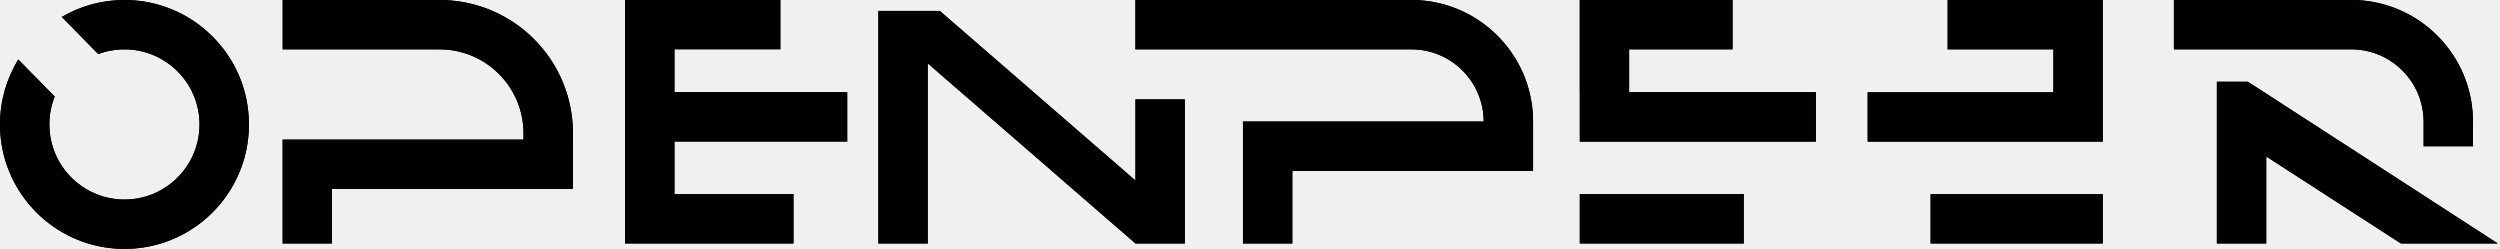
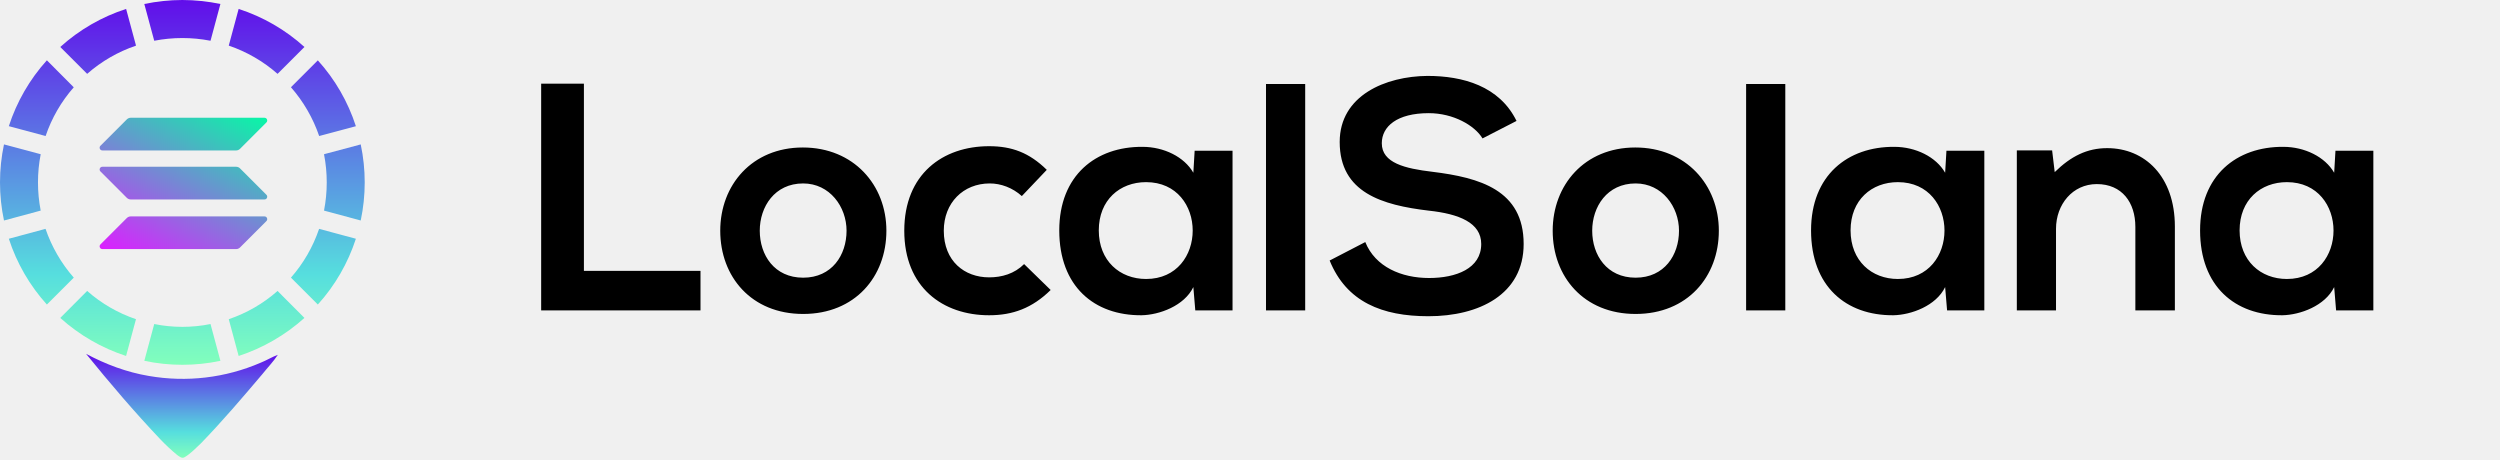
- <svg xmlns="http://www.w3.org/2000/svg" width="904" height="90" viewBox="0 0 904 90" fill="none">
-   <g clip-path="url(#clip0_3046_34094)">
-     <path fill-rule="evenodd" clip-rule="evenodd" d="M35.513 19.551C38.462 18.443 41.661 17.85 45 17.85C59.995 17.85 72.15 30.005 72.15 45C72.15 56.406 65.113 66.174 55.142 70.199C52.006 71.463 48.589 72.15 45 72.15C41.411 72.15 37.994 71.448 34.858 70.199C24.887 66.189 17.85 56.422 17.85 45C17.85 41.442 18.537 38.041 19.785 34.92L17.85 32.954L6.616 21.501C2.419 28.336 0 36.387 0 45C0 54.331 2.84 63.006 7.708 70.199C10.485 74.287 13.903 77.907 17.85 80.888C22.001 84.04 26.729 86.489 31.846 88.05C36.013 89.313 40.428 90 45.016 90C49.603 90 54.019 89.313 58.185 88.05C63.287 86.489 68.015 84.04 72.181 80.888C76.113 77.907 79.546 74.287 82.308 70.199C87.176 63.006 90.016 54.346 90.016 45C90.016 34.795 86.63 25.387 80.903 17.85C78.407 14.558 75.473 11.609 72.165 9.112C64.598 3.386 55.205 -2.16709e-05 45 -2.16709e-05C36.73 -2.16709e-05 28.991 2.231 22.344 6.116L33.844 17.85L35.513 19.551ZM894.227 52.88V44.017C894.227 34.218 891.028 25.152 885.598 17.835C882.992 14.324 879.887 11.219 876.377 8.613C869.09 3.214 860.055 0.016 850.288 -0.016H786.08V17.835H850.194C864.643 17.835 876.377 29.553 876.377 44.017V52.88H894.227ZM903.246 88.034H868.169L864.502 85.662L840.536 70.184L819.471 56.578V88.034H801.621V29.553H812.824L819.471 33.844L824.886 37.354L866.656 64.379L875.643 70.199L876.361 70.668L882.072 74.365L894.196 82.214L903.214 88.05L903.246 88.034ZM742.516 70.184H698.109V88.034H760.366V70.184H742.516ZM760.366 51.179V-2.16709e-05H704.272V17.85H742.516V33.36H675.343V51.21H760.366V51.179ZM630.531 88.034V70.184H571.253V88.034H630.531ZM571.253 33.344V51.194H656.619V33.344H589.088V17.835H626.489V-2.16709e-05H571.238V33.344H571.253ZM467.304 43.955H449.454V88.034H467.304V61.805H554.355V43.955C554.355 34.171 551.141 25.137 545.726 17.835C543.121 14.324 540.016 11.219 536.505 8.613C529.218 3.214 520.184 0.016 510.416 -0.016H410.57V17.835H510.322C524.756 17.835 536.458 29.521 536.505 43.939H484.156H467.289L467.304 43.955ZM428.436 70.184V88.034H410.586L390.005 70.184L335.472 22.89V88.034H317.621V3.948H339.841L355.881 17.85L410.586 65.284V35.95H428.436V70.184ZM286.914 88.034V70.184H243.88V51.179H306.356V33.329H243.88V17.819H282.171V-2.16709e-05H226.03V88.034H286.914ZM207.181 68.311V50.461H207.134C207.165 49.743 207.181 49.026 207.181 48.308V48.074C207.15 36.605 203.124 26.089 196.415 17.819C194.308 15.229 191.937 12.841 189.331 10.735C181.03 4.057 170.498 0.016 159.029 -2.16709e-05H102.217V17.85H158.936C175.709 17.85 189.3 31.441 189.3 48.214V50.477H102.202V88.034H120.052V68.311H207.15H207.181Z" fill="black" />
-     <path fill-rule="evenodd" clip-rule="evenodd" d="M35.513 19.551C38.462 18.443 41.661 17.85 45 17.85C59.995 17.85 72.15 30.005 72.15 45C72.15 56.406 65.113 66.174 55.142 70.199C52.006 71.463 48.589 72.15 45 72.15C41.411 72.15 37.994 71.448 34.858 70.199C24.887 66.189 17.85 56.422 17.85 45C17.85 41.442 18.537 38.041 19.785 34.92L17.85 32.954L6.616 21.501C2.419 28.336 0 36.387 0 45C0 54.331 2.84 63.006 7.708 70.199C10.485 74.287 13.903 77.907 17.85 80.888C22.001 84.04 26.729 86.489 31.846 88.05C36.013 89.313 40.428 90 45.016 90C49.603 90 54.019 89.313 58.185 88.05C63.287 86.489 68.015 84.04 72.181 80.888C76.113 77.907 79.546 74.287 82.308 70.199C87.176 63.006 90.016 54.346 90.016 45C90.016 34.795 86.63 25.387 80.903 17.85C78.407 14.558 75.473 11.609 72.165 9.112C64.598 3.386 55.205 -2.16709e-05 45 -2.16709e-05C36.73 -2.16709e-05 28.991 2.231 22.344 6.116L33.844 17.85L35.513 19.551ZM894.227 52.88V44.017C894.227 34.218 891.028 25.152 885.598 17.835C882.992 14.324 879.887 11.219 876.377 8.613C869.09 3.214 860.055 0.016 850.288 -0.016H786.08V17.835H850.194C864.643 17.835 876.377 29.553 876.377 44.017V52.88H894.227ZM903.246 88.034H868.169L864.502 85.662L840.536 70.184L819.471 56.578V88.034H801.621V29.553H812.824L819.471 33.844L824.886 37.354L866.656 64.379L875.643 70.199L876.361 70.668L882.072 74.365L894.196 82.214L903.214 88.05L903.246 88.034ZM742.516 70.184H698.109V88.034H760.366V70.184H742.516ZM760.366 51.179V-2.16709e-05H704.272V17.85H742.516V33.36H675.343V51.21H760.366V51.179ZM630.531 88.034V70.184H571.253V88.034H630.531ZM571.253 33.344V51.194H656.619V33.344H589.088V17.835H626.489V-2.16709e-05H571.238V33.344H571.253ZM467.304 43.955H449.454V88.034H467.304V61.805H554.355V43.955C554.355 34.171 551.141 25.137 545.726 17.835C543.121 14.324 540.016 11.219 536.505 8.613C529.218 3.214 520.184 0.016 510.416 -0.016H410.57V17.835H510.322C524.756 17.835 536.458 29.521 536.505 43.939H484.156H467.289L467.304 43.955ZM428.436 70.184V88.034H410.586L390.005 70.184L335.472 22.89V88.034H317.621V3.948H339.841L355.881 17.85L410.586 65.284V35.95H428.436V70.184ZM286.914 88.034V70.184H243.88V51.179H306.356V33.329H243.88V17.819H282.171V-2.16709e-05H226.03V88.034H286.914ZM207.181 68.311V50.461H207.134C207.165 49.743 207.181 49.026 207.181 48.308V48.074C207.15 36.605 203.124 26.089 196.415 17.819C194.308 15.229 191.937 12.841 189.331 10.735C181.03 4.057 170.498 0.016 159.029 -2.16709e-05H102.217V17.85H158.936C175.709 17.85 189.3 31.441 189.3 48.214V50.477H102.202V88.034H120.052V68.311H207.15H207.181Z" fill="black" />
+ <svg xmlns="http://www.w3.org/2000/svg" width="1104" height="203" viewBox="0 0 1104 203" fill="none">
+   <path d="M238.977 36.956H257.855V119.622H309.343V137.07H238.977V36.956ZM354.532 65.131C376.986 65.131 391.431 81.721 391.431 101.887C391.431 122.196 377.558 138.644 354.675 138.644C331.791 138.644 318.061 122.196 318.061 101.887C318.061 81.721 332.077 65.131 354.532 65.131ZM354.675 81.006C342.089 81.006 335.51 91.304 335.51 101.887C335.51 112.614 341.946 122.625 354.675 122.625C367.403 122.625 373.839 112.614 373.839 101.887C373.839 91.304 366.402 81.006 354.675 81.006ZM452.246 116.618L463.973 128.06C455.821 136.069 447.24 139.216 436.8 139.216C416.348 139.216 399.328 126.916 399.328 101.887C399.328 76.859 416.348 64.559 436.8 64.559C446.811 64.559 454.534 67.419 462.257 74.999L451.245 86.584C447.097 82.866 441.948 81.006 437.086 81.006C425.358 81.006 416.777 89.588 416.777 101.887C416.777 115.331 425.93 122.482 436.8 122.482C442.377 122.482 447.955 120.909 452.246 116.618ZM526.983 76.287L527.555 66.561H544.288V137.07H527.841L526.983 126.773C522.978 135.068 511.966 139.073 504.1 139.216C483.219 139.359 467.772 126.487 467.772 101.744C467.772 77.431 483.934 64.702 504.529 64.845C513.968 64.845 522.978 69.279 526.983 76.287ZM506.102 80.434C494.517 80.434 485.221 88.3 485.221 101.744C485.221 115.188 494.517 123.197 506.102 123.197C533.562 123.197 533.562 80.434 506.102 80.434ZM559.066 37.099H576.372V137.07H559.066V37.099ZM669.698 53.403L654.681 61.127C651.248 55.406 641.809 49.971 630.94 49.971C616.924 49.971 610.202 55.835 610.202 63.272C610.202 71.996 620.499 74.427 632.513 75.858C653.394 78.432 672.845 83.867 672.845 107.751C672.845 130.062 653.108 139.645 630.797 139.645C610.345 139.645 594.612 133.352 587.175 115.045L602.908 106.893C607.341 117.906 618.926 122.768 631.083 122.768C642.953 122.768 654.109 118.621 654.109 107.751C654.109 98.312 644.24 94.45 630.94 93.02C610.488 90.589 591.609 85.154 591.609 62.7C591.609 42.105 611.918 33.667 630.367 33.524C645.957 33.524 662.118 37.957 669.698 53.403ZM722.138 65.131C744.593 65.131 759.038 81.721 759.038 101.887C759.038 122.196 745.165 138.644 722.281 138.644C699.398 138.644 685.668 122.196 685.668 101.887C685.668 81.721 699.684 65.131 722.138 65.131ZM722.281 81.006C709.696 81.006 703.117 91.304 703.117 101.887C703.117 112.614 709.553 122.625 722.281 122.625C735.01 122.625 741.446 112.614 741.446 101.887C741.446 91.304 734.009 81.006 722.281 81.006ZM771.083 37.099H788.388V137.07H771.083V37.099ZM858.974 76.287L859.546 66.561H876.28V137.07H859.832L858.974 126.773C854.97 135.068 843.957 139.073 836.091 139.216C815.21 139.359 799.764 126.487 799.764 101.744C799.764 77.431 815.925 64.702 836.52 64.845C845.959 64.845 854.97 69.279 858.974 76.287ZM838.093 80.434C826.509 80.434 817.212 88.3 817.212 101.744C817.212 115.188 826.509 123.197 838.093 123.197C865.553 123.197 865.553 80.434 838.093 80.434ZM960.423 137.07H942.974V100.171C942.974 89.445 937.11 81.292 925.955 81.292C915.228 81.292 907.934 90.303 907.934 101.029V137.07H890.629V66.418H906.218L907.362 76.001C914.513 68.993 921.664 65.417 930.531 65.417C947.122 65.417 960.423 77.86 960.423 100.028V137.07ZM1030.77 76.287L1031.34 66.561H1048.07V137.07H1031.62L1030.77 126.773C1026.76 135.068 1015.75 139.073 1007.88 139.216C987.002 139.359 971.556 126.487 971.556 101.744C971.556 77.431 987.717 64.702 1008.31 64.845C1017.75 64.845 1026.76 69.279 1030.77 76.287ZM1009.89 80.434C998.301 80.434 989.004 88.3 989.004 101.744C989.004 115.188 998.301 123.197 1009.89 123.197C1037.35 123.197 1037.35 80.434 1009.89 80.434Z" fill="black" />
+   <g clip-path="url(#clip0_89_1676)">
+     <path d="M80.528 0C86.173 0.018 91.802 0.607 97.329 1.759L92.966 17.997C84.757 16.402 76.318 16.402 68.109 17.997L63.727 1.759C69.254 0.607 74.883 0.018 80.528 0ZM105.386 3.943C116.149 7.429 126.052 13.155 134.443 20.743L122.572 32.614C116.279 27.078 108.954 22.84 101.019 20.143L105.386 3.943ZM140.355 26.655C147.953 35.049 153.68 44.962 157.156 55.737L140.946 60.066C138.232 52.144 133.999 44.827 128.484 38.526L140.355 26.655ZM159.296 63.77C161.642 74.848 161.642 86.294 159.296 97.371L143.087 93C144.689 84.777 144.689 76.322 143.087 68.099L159.296 63.77ZM157.156 105.428C153.667 116.189 147.941 126.09 140.355 134.482L128.484 122.611C134.002 116.317 138.225 108.998 140.913 101.071L157.156 105.428ZM134.443 140.398C126.03 147.954 116.136 153.676 105.39 157.199L101.019 140.956C108.96 138.272 116.288 134.032 122.572 128.484L134.443 140.398ZM97.333 159.339C86.256 161.685 74.81 161.685 63.732 159.339L68.104 143.096C76.307 144.756 84.759 144.756 92.962 143.096L97.333 159.339ZM55.675 157.199C44.92 153.693 35.021 147.969 26.617 140.398L38.488 128.479C44.775 134.026 52.104 138.266 60.047 140.951L55.675 157.199ZM20.701 134.482C13.113 126.091 7.387 116.19 3.9 105.428L20.109 101.057C22.824 108.985 27.06 116.306 32.581 122.611L20.701 134.482ZM1.759 97.371C-0.586 86.294 -0.586 74.848 1.759 63.77L17.969 68.099C16.373 76.323 16.373 84.776 17.969 93L1.759 97.371ZM3.9 55.713C7.389 44.944 13.114 35.033 20.701 26.631L32.572 38.55C27.05 44.832 22.826 52.144 20.143 60.066L3.9 55.713ZM26.612 20.743C35.011 13.153 44.922 7.427 55.694 3.943L60.066 20.152C52.121 22.845 44.787 27.08 38.483 32.614L26.612 20.743Z" fill="url(#paint0_linear_89_1676)" />
+     <path d="M38.012 156.255C46.669 160.884 56.014 164.398 65.744 166.023C82.403 168.919 99.545 166.891 115.069 160.188C117.681 159.158 120.084 157.657 122.697 156.674C120.685 159.759 118.11 162.395 115.798 165.289C107.012 175.659 98.182 186.028 88.714 195.801C86.397 197.942 84.213 200.345 81.472 201.928C80.314 202.614 79.198 201.584 78.297 200.974C75.671 198.818 73.18 196.501 70.841 194.037C59.356 181.923 48.514 169.199 38.012 156.255Z" fill="url(#paint1_linear_89_1676)" />
+     <g clip-path="url(#clip1_89_1676)">
+       <path d="M56.02 96.268C56.467 95.821 57.081 95.561 57.732 95.561H116.793C117.872 95.561 118.412 96.863 117.649 97.626L105.982 109.293C105.535 109.74 104.921 110 104.27 110H45.209C44.13 110 43.59 108.698 44.353 107.935L56.02 96.268Z" fill="url(#paint2_linear_89_1676)" />
+       <path d="M56.02 52.707C56.486 52.261 57.1 52 57.732 52H116.793C117.872 52 118.412 53.303 117.649 54.065L105.982 65.732C105.535 66.179 104.921 66.439 104.27 66.439H45.209C44.13 66.439 43.59 65.137 44.353 64.374L56.02 52.707Z" fill="url(#paint3_linear_89_1676)" />
+       <path d="M105.982 74.348C105.535 73.901 104.921 73.641 104.27 73.641H45.209C44.13 73.641 43.59 74.943 44.353 75.706L56.02 87.373C56.467 87.82 57.081 88.08 57.732 88.08H116.793C117.872 88.08 118.412 86.778 117.649 86.015L105.982 74.348Z" fill="url(#paint4_linear_89_1676)" />
+     </g>
  </g>
  <defs>
-     <clipPath id="clip0_3046_34094">
-       <rect width="903.246" height="90" fill="white" />
+     <linearGradient id="paint0_linear_89_1676" x1="80.528" y1="0" x2="80.528" y2="161.099" gradientUnits="userSpaceOnUse">
+       <stop stop-color="#610DEA" />
+       <stop offset="0.752" stop-color="#56DEDE" />
+       <stop offset="1" stop-color="#82FFBC" />
+     </linearGradient>
+     <linearGradient id="paint1_linear_89_1676" x1="80.354" y1="156.255" x2="80.354" y2="202.155" gradientUnits="userSpaceOnUse">
+       <stop stop-color="#610DEA" />
+       <stop offset="0.752" stop-color="#56DEDE" />
+       <stop offset="1" stop-color="#82FFBC" />
+     </linearGradient>
+     <linearGradient id="paint2_linear_89_1676" x1="111.151" y1="45.031" x2="70.276" y2="123.322" gradientUnits="userSpaceOnUse">
+       <stop stop-color="#00FFA3" />
+       <stop offset="1" stop-color="#DC1FFF" />
+     </linearGradient>
+     <linearGradient id="paint3_linear_89_1676" x1="93.278" y1="35.7" x2="52.404" y2="113.991" gradientUnits="userSpaceOnUse">
+       <stop stop-color="#00FFA3" />
+       <stop offset="1" stop-color="#DC1FFF" />
+     </linearGradient>
+     <linearGradient id="paint4_linear_89_1676" x1="102.158" y1="40.335" x2="61.283" y2="118.627" gradientUnits="userSpaceOnUse">
+       <stop stop-color="#00FFA3" />
+       <stop offset="1" stop-color="#DC1FFF" />
+     </linearGradient>
+     <clipPath id="clip0_89_1676">
+       <rect width="161.056" height="202.166" fill="white" />
+     </clipPath>
+     <clipPath id="clip1_89_1676">
+       <rect width="74.003" height="58" fill="white" transform="translate(44 52)" />
    </clipPath>
  </defs>
</svg>
